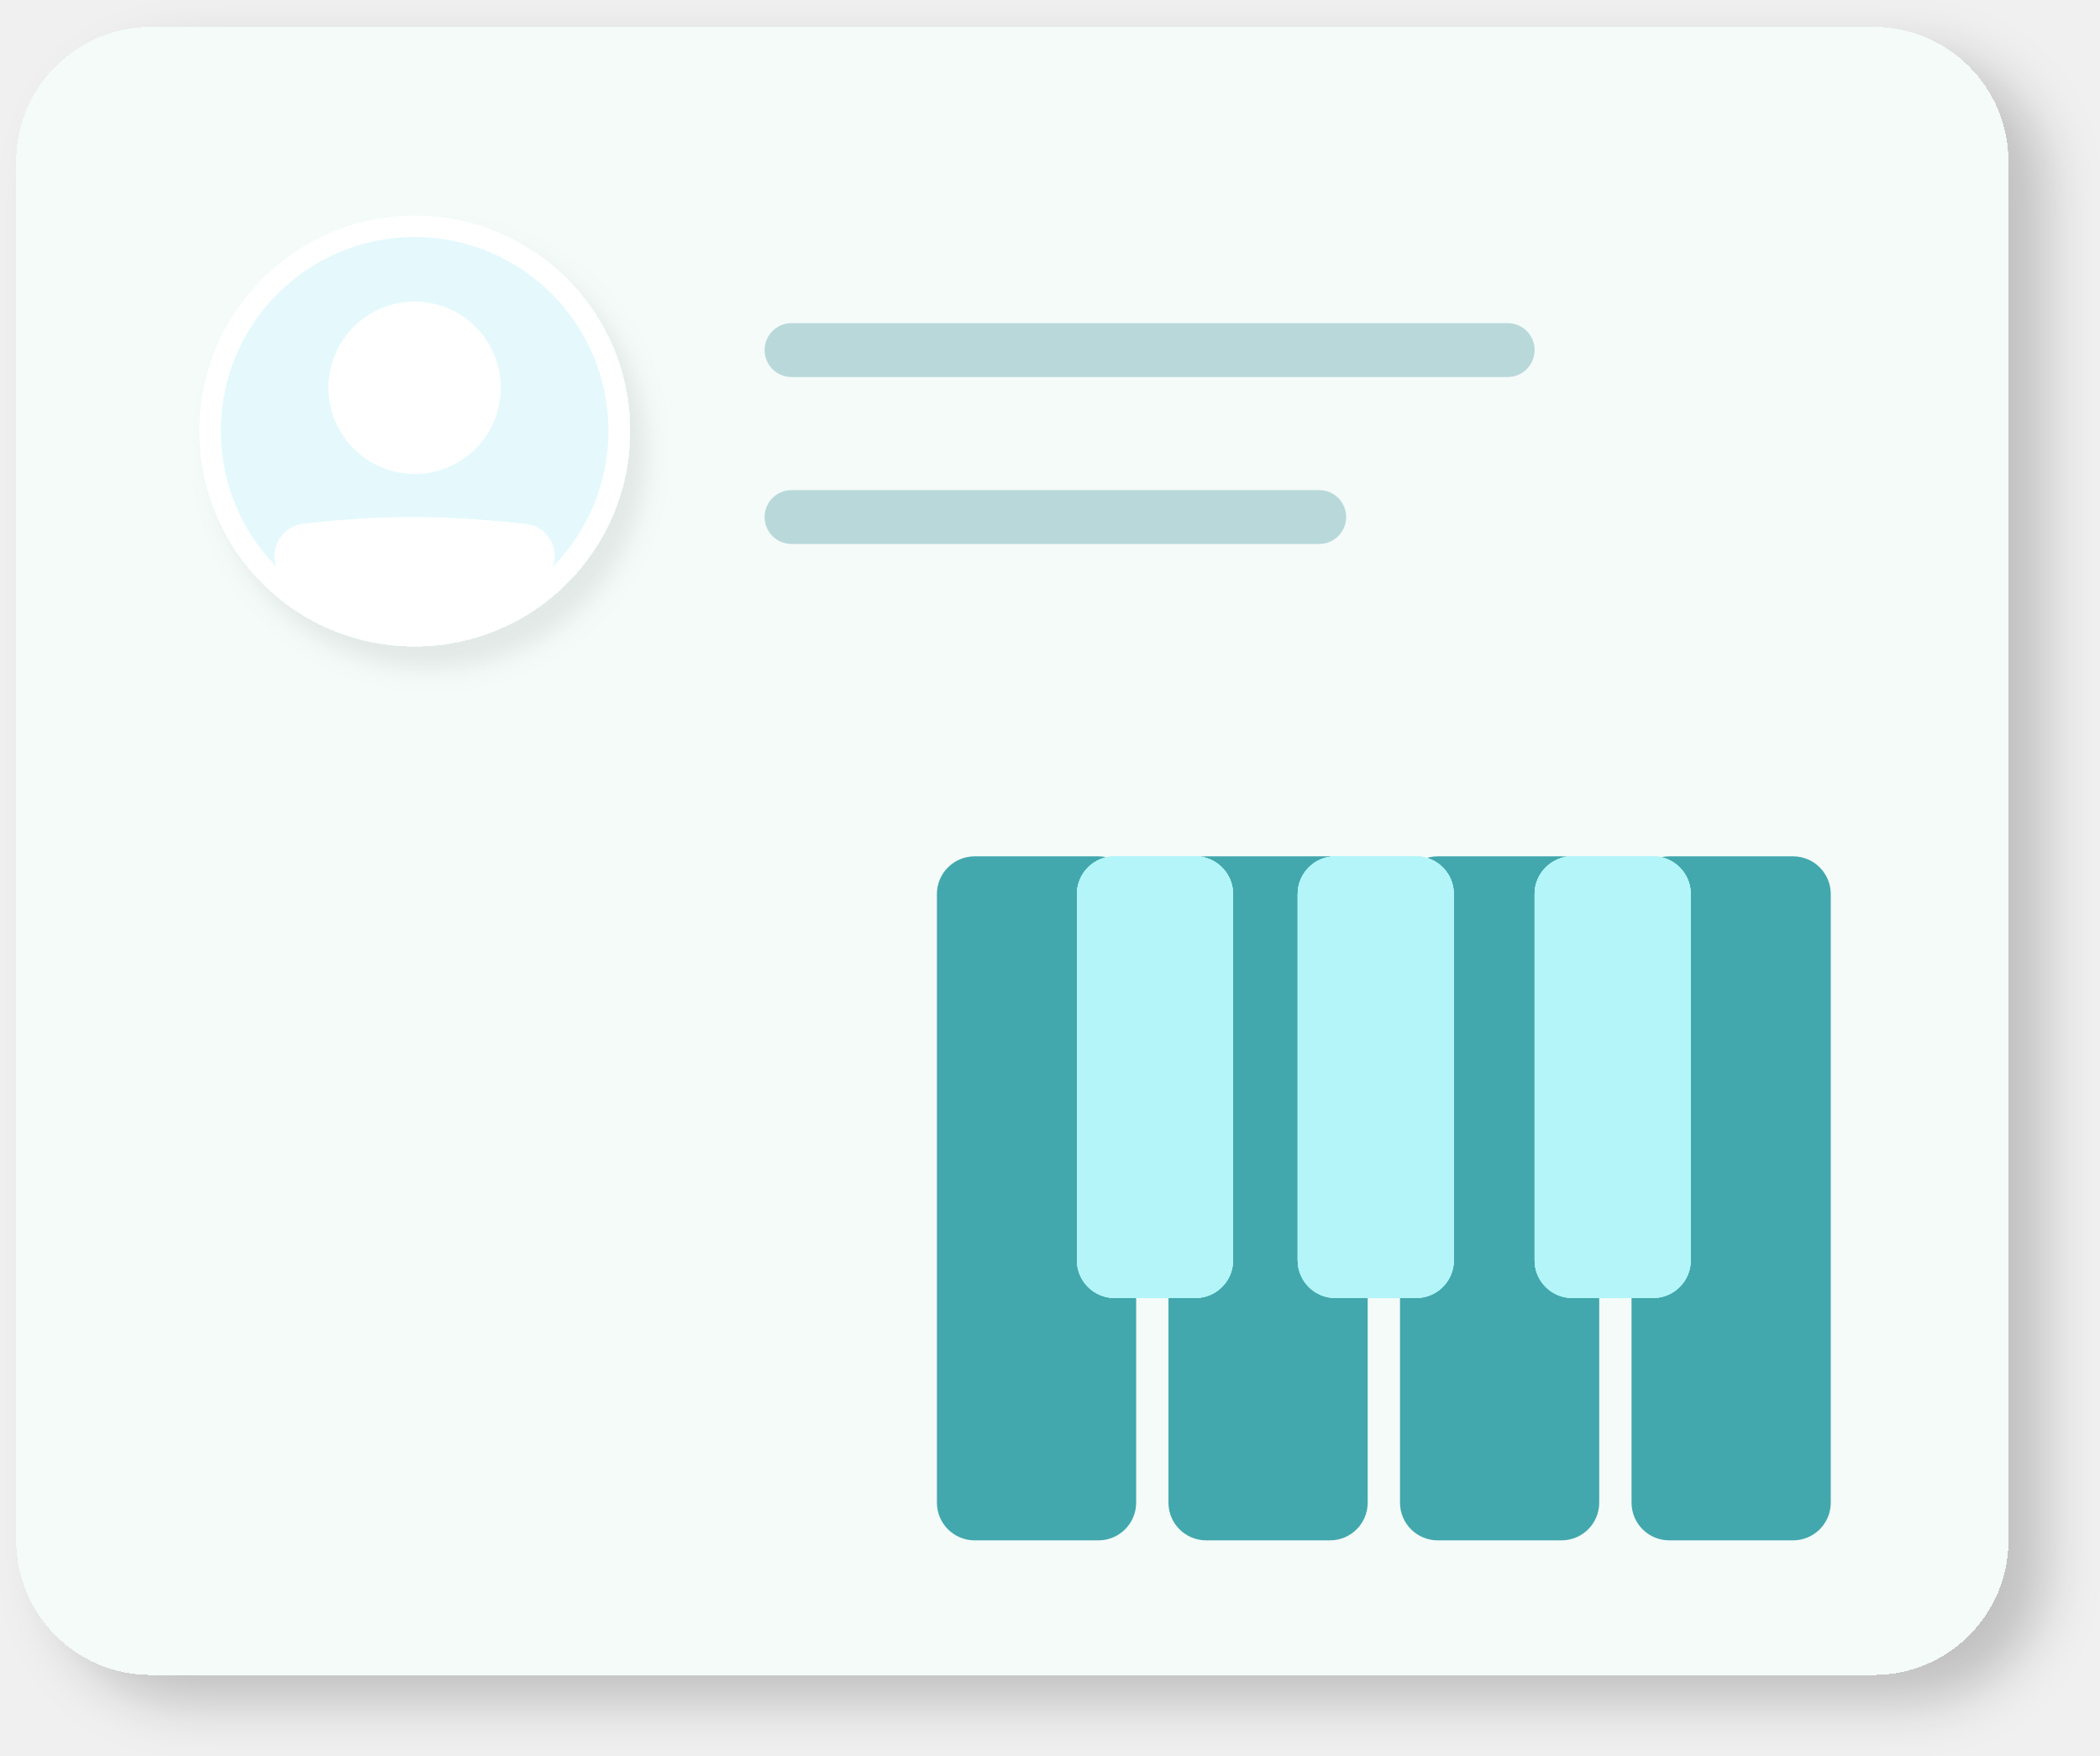
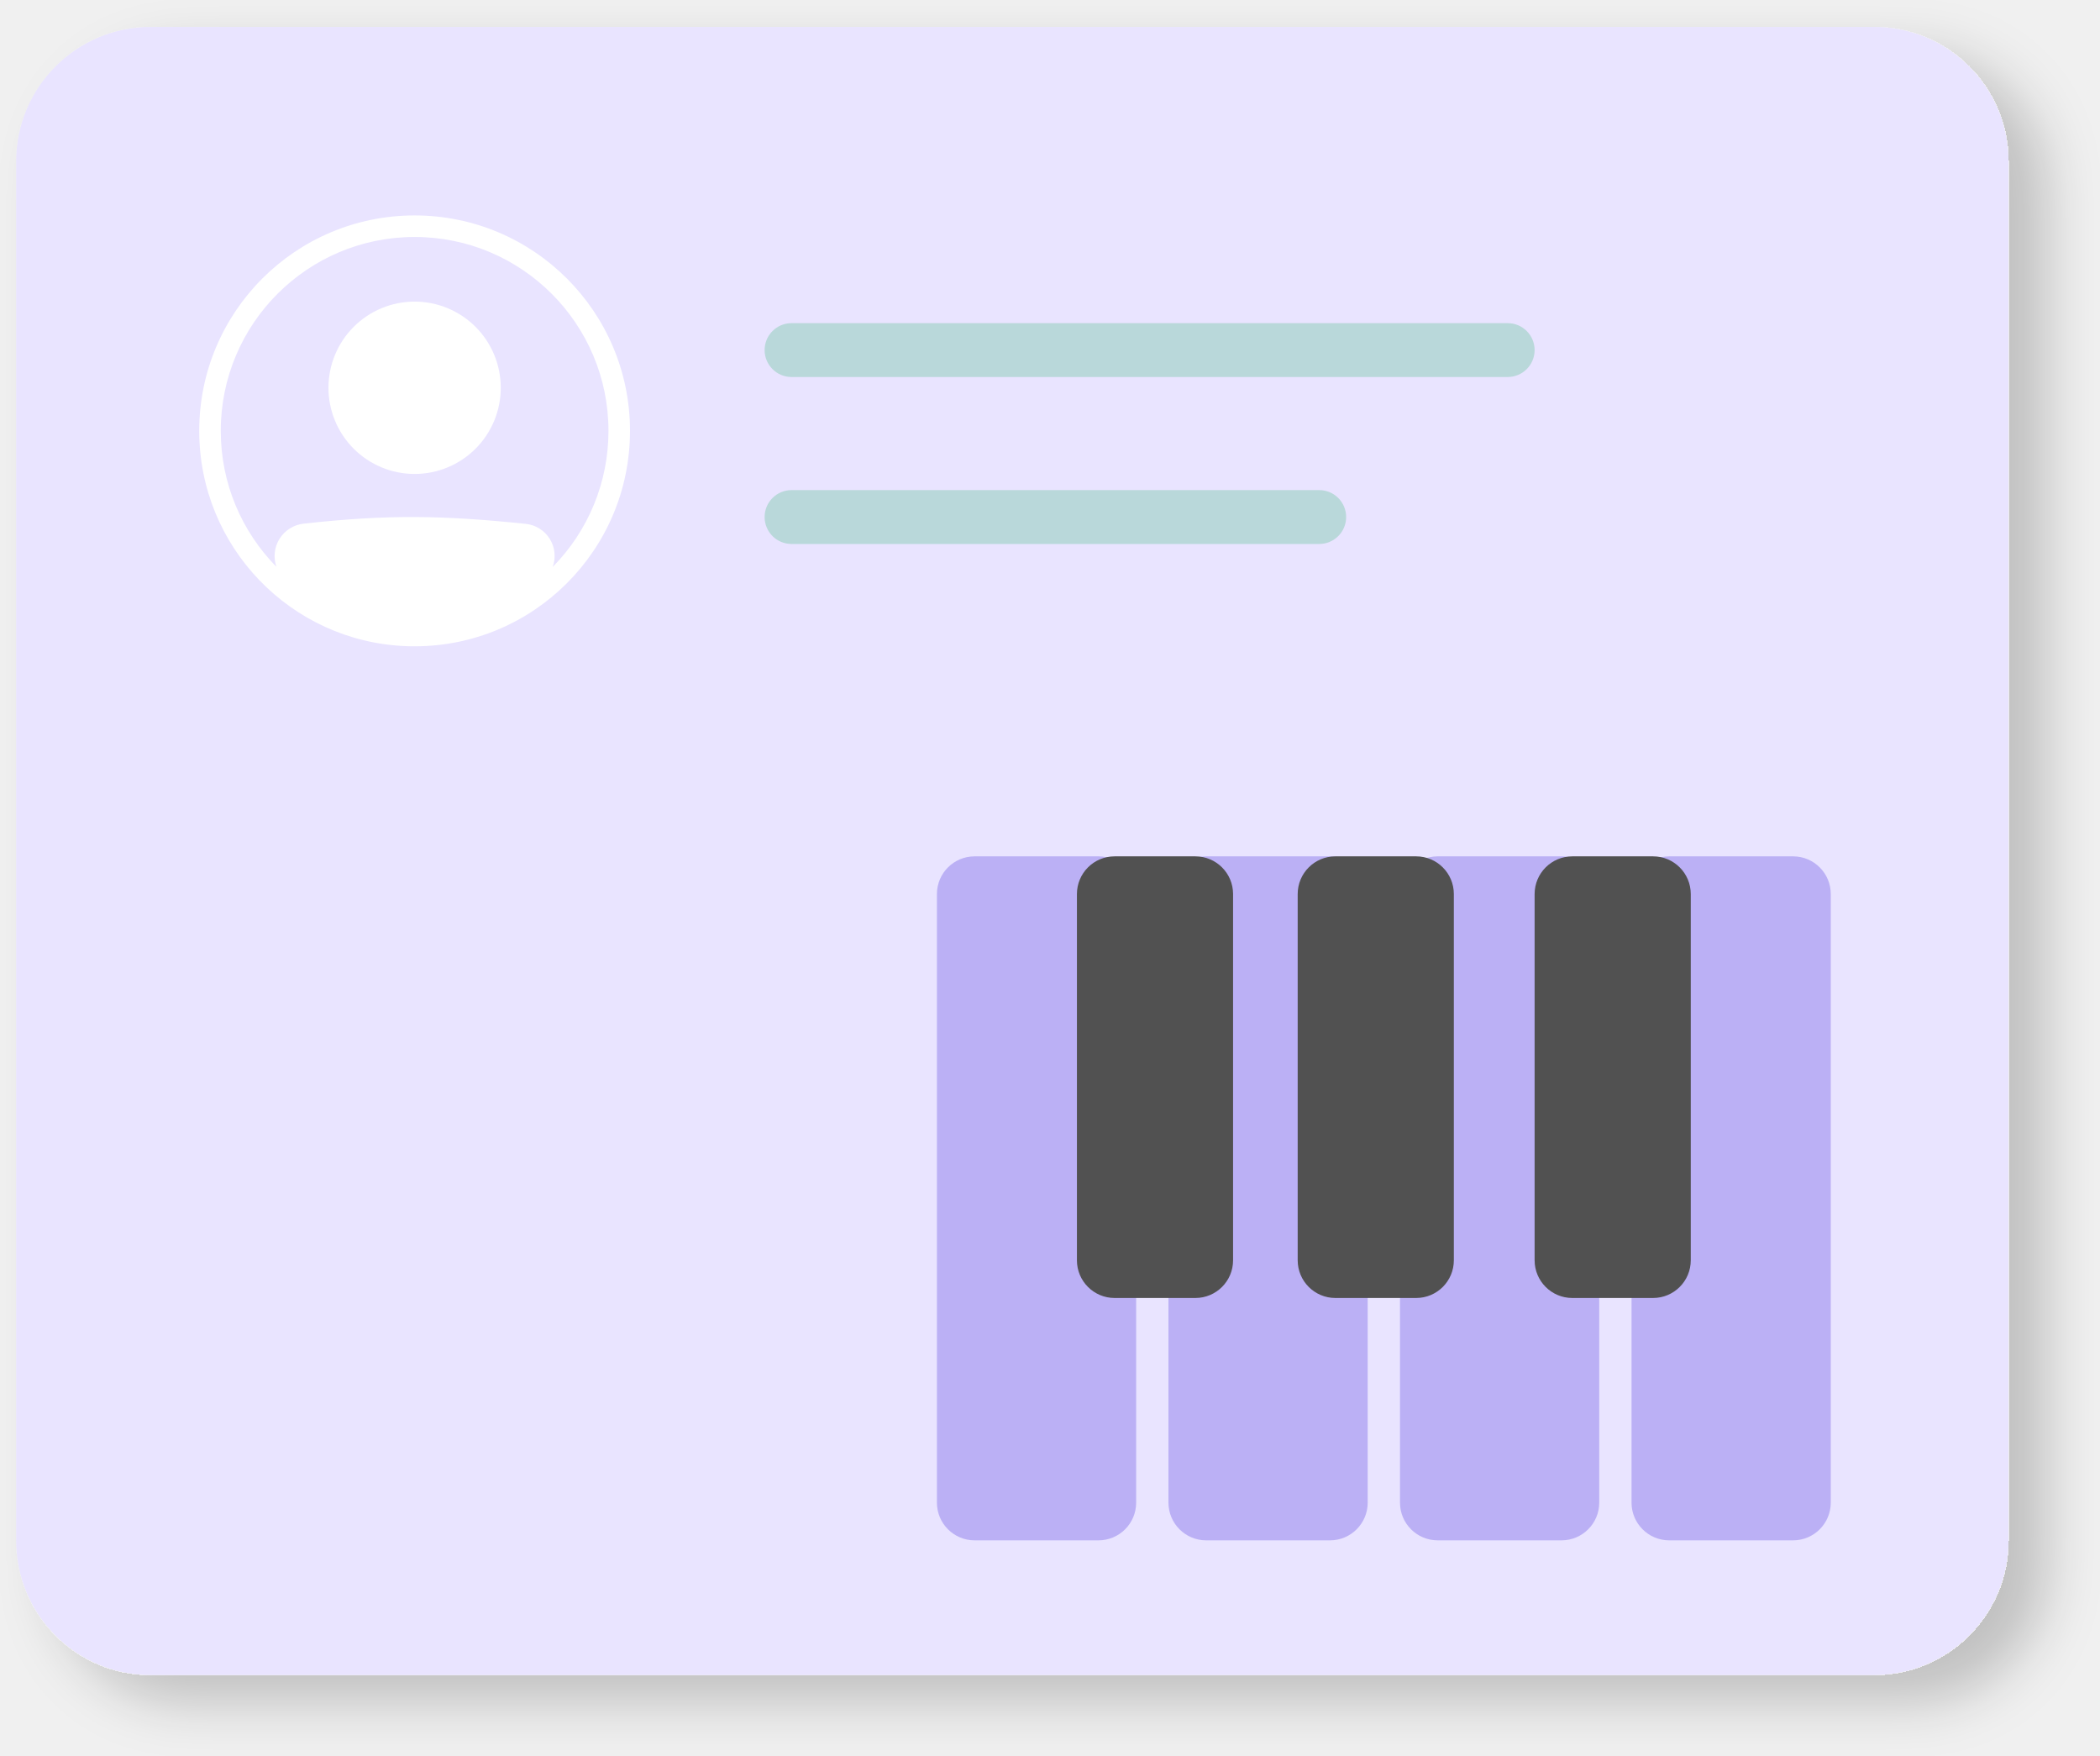
<svg xmlns="http://www.w3.org/2000/svg" width="390" height="326" viewBox="0 0 390 326" fill="none">
-   <g filter="url(#filter0_d_2_514)">
-     <rect x="37" y="40" width="80" height="80" rx="40" fill="#BFECFF" />
-   </g>
-   <g filter="url(#filter1_bd_2_514)">
-     <rect x="3" y="5" width="370" height="306" rx="25" fill="#F5FFFC" fill-opacity="0.7" shape-rendering="crispEdges" />
+   <g filter="url(#filter0_bd_2_765)">
+     <rect x="3" y="5" width="370" height="306" rx="25" fill="#E9E4FF" />
  </g>
  <rect x="142" y="60" width="143" height="10" rx="5" fill="#B9D8DA" />
  <rect x="142" y="91" width="108" height="10" rx="5" fill="#B9D8DA" />
-   <rect x="303" y="159" width="37" height="127" rx="7" fill="#42A8AD" />
-   <rect x="174" y="159" width="37" height="127" rx="7" fill="#42A8AD" />
+   <rect x="303" y="159" width="37" height="127" rx="7" fill="#BBB0F5" />
+   <rect x="174" y="159" width="37" height="127" rx="7" fill="#BBB0F5" />
  <path d="M93 72C93 76.243 91.314 80.313 88.314 83.314C85.313 86.314 81.243 88 77 88C72.757 88 68.687 86.314 65.686 83.314C62.686 80.313 61 76.243 61 72C61 67.757 62.686 63.687 65.686 60.686C68.687 57.686 72.757 56 77 56C81.243 56 85.313 57.686 88.314 60.686C91.314 63.687 93 67.757 93 72Z" fill="white" />
  <path fill-rule="evenodd" clip-rule="evenodd" d="M75.368 119.968C54.034 119.112 37 101.544 37 80C37 57.908 54.908 40 77 40C99.092 40 117 57.908 117 80C117 102.092 99.092 120 77 120C76.817 120.001 76.635 120.001 76.452 120C76.09 120 75.728 119.988 75.368 119.968ZM51.332 105.24C51.033 104.381 50.931 103.466 51.034 102.562C51.137 101.659 51.442 100.79 51.927 100.021C52.412 99.251 53.064 98.601 53.834 98.118C54.605 97.634 55.474 97.331 56.378 97.23C71.97 95.504 82.126 95.66 97.642 97.266C98.547 97.36 99.419 97.66 100.19 98.142C100.962 98.624 101.614 99.275 102.095 100.047C102.577 100.819 102.877 101.691 102.971 102.596C103.065 103.501 102.951 104.416 102.638 105.27C109.288 98.542 113.012 89.46 113 80C113 60.118 96.882 44 77 44C57.118 44 41 60.118 41 80C41 89.832 44.942 98.744 51.332 105.24Z" fill="white" />
-   <rect x="217" y="159" width="37" height="127" rx="7" fill="#42A8AD" />
-   <rect x="260" y="159" width="37" height="127" rx="7" fill="#42A8AD" />
-   <rect x="285" y="159" width="29" height="82" rx="7" fill="#B3F5F8" />
-   <rect x="285" y="159" width="29" height="82" rx="7" fill="#B3F5F8" />
-   <rect x="285" y="159" width="29" height="82" rx="7" fill="#B3F5F8" />
-   <rect x="285" y="159" width="29" height="82" rx="7" fill="#B3F5F8" />
-   <rect x="241" y="159" width="29" height="82" rx="7" fill="#B3F5F8" />
-   <rect x="241" y="159" width="29" height="82" rx="7" fill="#B3F5F8" />
-   <rect x="241" y="159" width="29" height="82" rx="7" fill="#B3F5F8" />
-   <rect x="241" y="159" width="29" height="82" rx="7" fill="#B3F5F8" />
-   <rect x="200" y="159" width="29" height="82" rx="7" fill="#B3F5F8" />
-   <rect x="200" y="159" width="29" height="82" rx="7" fill="#B3F5F8" />
-   <rect x="200" y="159" width="29" height="82" rx="7" fill="#B3F5F8" />
-   <rect x="200" y="159" width="29" height="82" rx="7" fill="#B3F5F8" />
+   <rect x="217" y="159" width="37" height="127" rx="7" fill="#BBB0F5" />
+   <rect x="260" y="159" width="37" height="127" rx="7" fill="#BBB0F5" />
+   <rect x="285" y="159" width="29" height="82" rx="7" fill="#515151" />
+   <rect x="241" y="159" width="29" height="82" rx="7" fill="#515151" />
+   <rect x="200" y="159" width="29" height="82" rx="7" fill="#515151" />
  <defs>
-     <filter id="filter0_d_2_514" x="36" y="40" width="88" height="88" filterUnits="userSpaceOnUse" color-interpolation-filters="sRGB">
-       <feFlood flood-opacity="0" result="BackgroundImageFix" />
-       <feColorMatrix in="SourceAlpha" type="matrix" values="0 0 0 0 0 0 0 0 0 0 0 0 0 0 0 0 0 0 127 0" result="hardAlpha" />
-       <feOffset dx="3" dy="4" />
-       <feGaussianBlur stdDeviation="2" />
-       <feComposite in2="hardAlpha" operator="out" />
-       <feColorMatrix type="matrix" values="0 0 0 0 0 0 0 0 0 0 0 0 0 0 0 0 0 0 0.25 0" />
-       <feBlend mode="normal" in2="BackgroundImageFix" result="effect1_dropShadow_2_514" />
-       <feBlend mode="normal" in="SourceGraphic" in2="effect1_dropShadow_2_514" result="shape" />
-     </filter>
-     <filter id="filter1_bd_2_514" x="-12.7" y="-10.7" width="402.7" height="337.4" filterUnits="userSpaceOnUse" color-interpolation-filters="sRGB">
+     <filter id="filter0_bd_2_765" x="-12.7" y="-10.7" width="402.7" height="337.4" filterUnits="userSpaceOnUse" color-interpolation-filters="sRGB">
      <feFlood flood-opacity="0" result="BackgroundImageFix" />
      <feGaussianBlur in="BackgroundImageFix" stdDeviation="7.85" />
-       <feComposite in2="SourceAlpha" operator="in" result="effect1_backgroundBlur_2_514" />
+       <feComposite in2="SourceAlpha" operator="in" result="effect1_backgroundBlur_2_765" />
      <feColorMatrix in="SourceAlpha" type="matrix" values="0 0 0 0 0 0 0 0 0 0 0 0 0 0 0 0 0 0 127 0" result="hardAlpha" />
      <feOffset dx="7" dy="5" />
      <feGaussianBlur stdDeviation="5" />
      <feComposite in2="hardAlpha" operator="out" />
      <feColorMatrix type="matrix" values="0 0 0 0 0 0 0 0 0 0 0 0 0 0 0 0 0 0 0.2 0" />
-       <feBlend mode="normal" in2="effect1_backgroundBlur_2_514" result="effect2_dropShadow_2_514" />
-       <feBlend mode="normal" in="SourceGraphic" in2="effect2_dropShadow_2_514" result="shape" />
+       <feBlend mode="normal" in2="effect1_backgroundBlur_2_765" result="effect2_dropShadow_2_765" />
+       <feBlend mode="normal" in="SourceGraphic" in2="effect2_dropShadow_2_765" result="shape" />
    </filter>
  </defs>
</svg>
